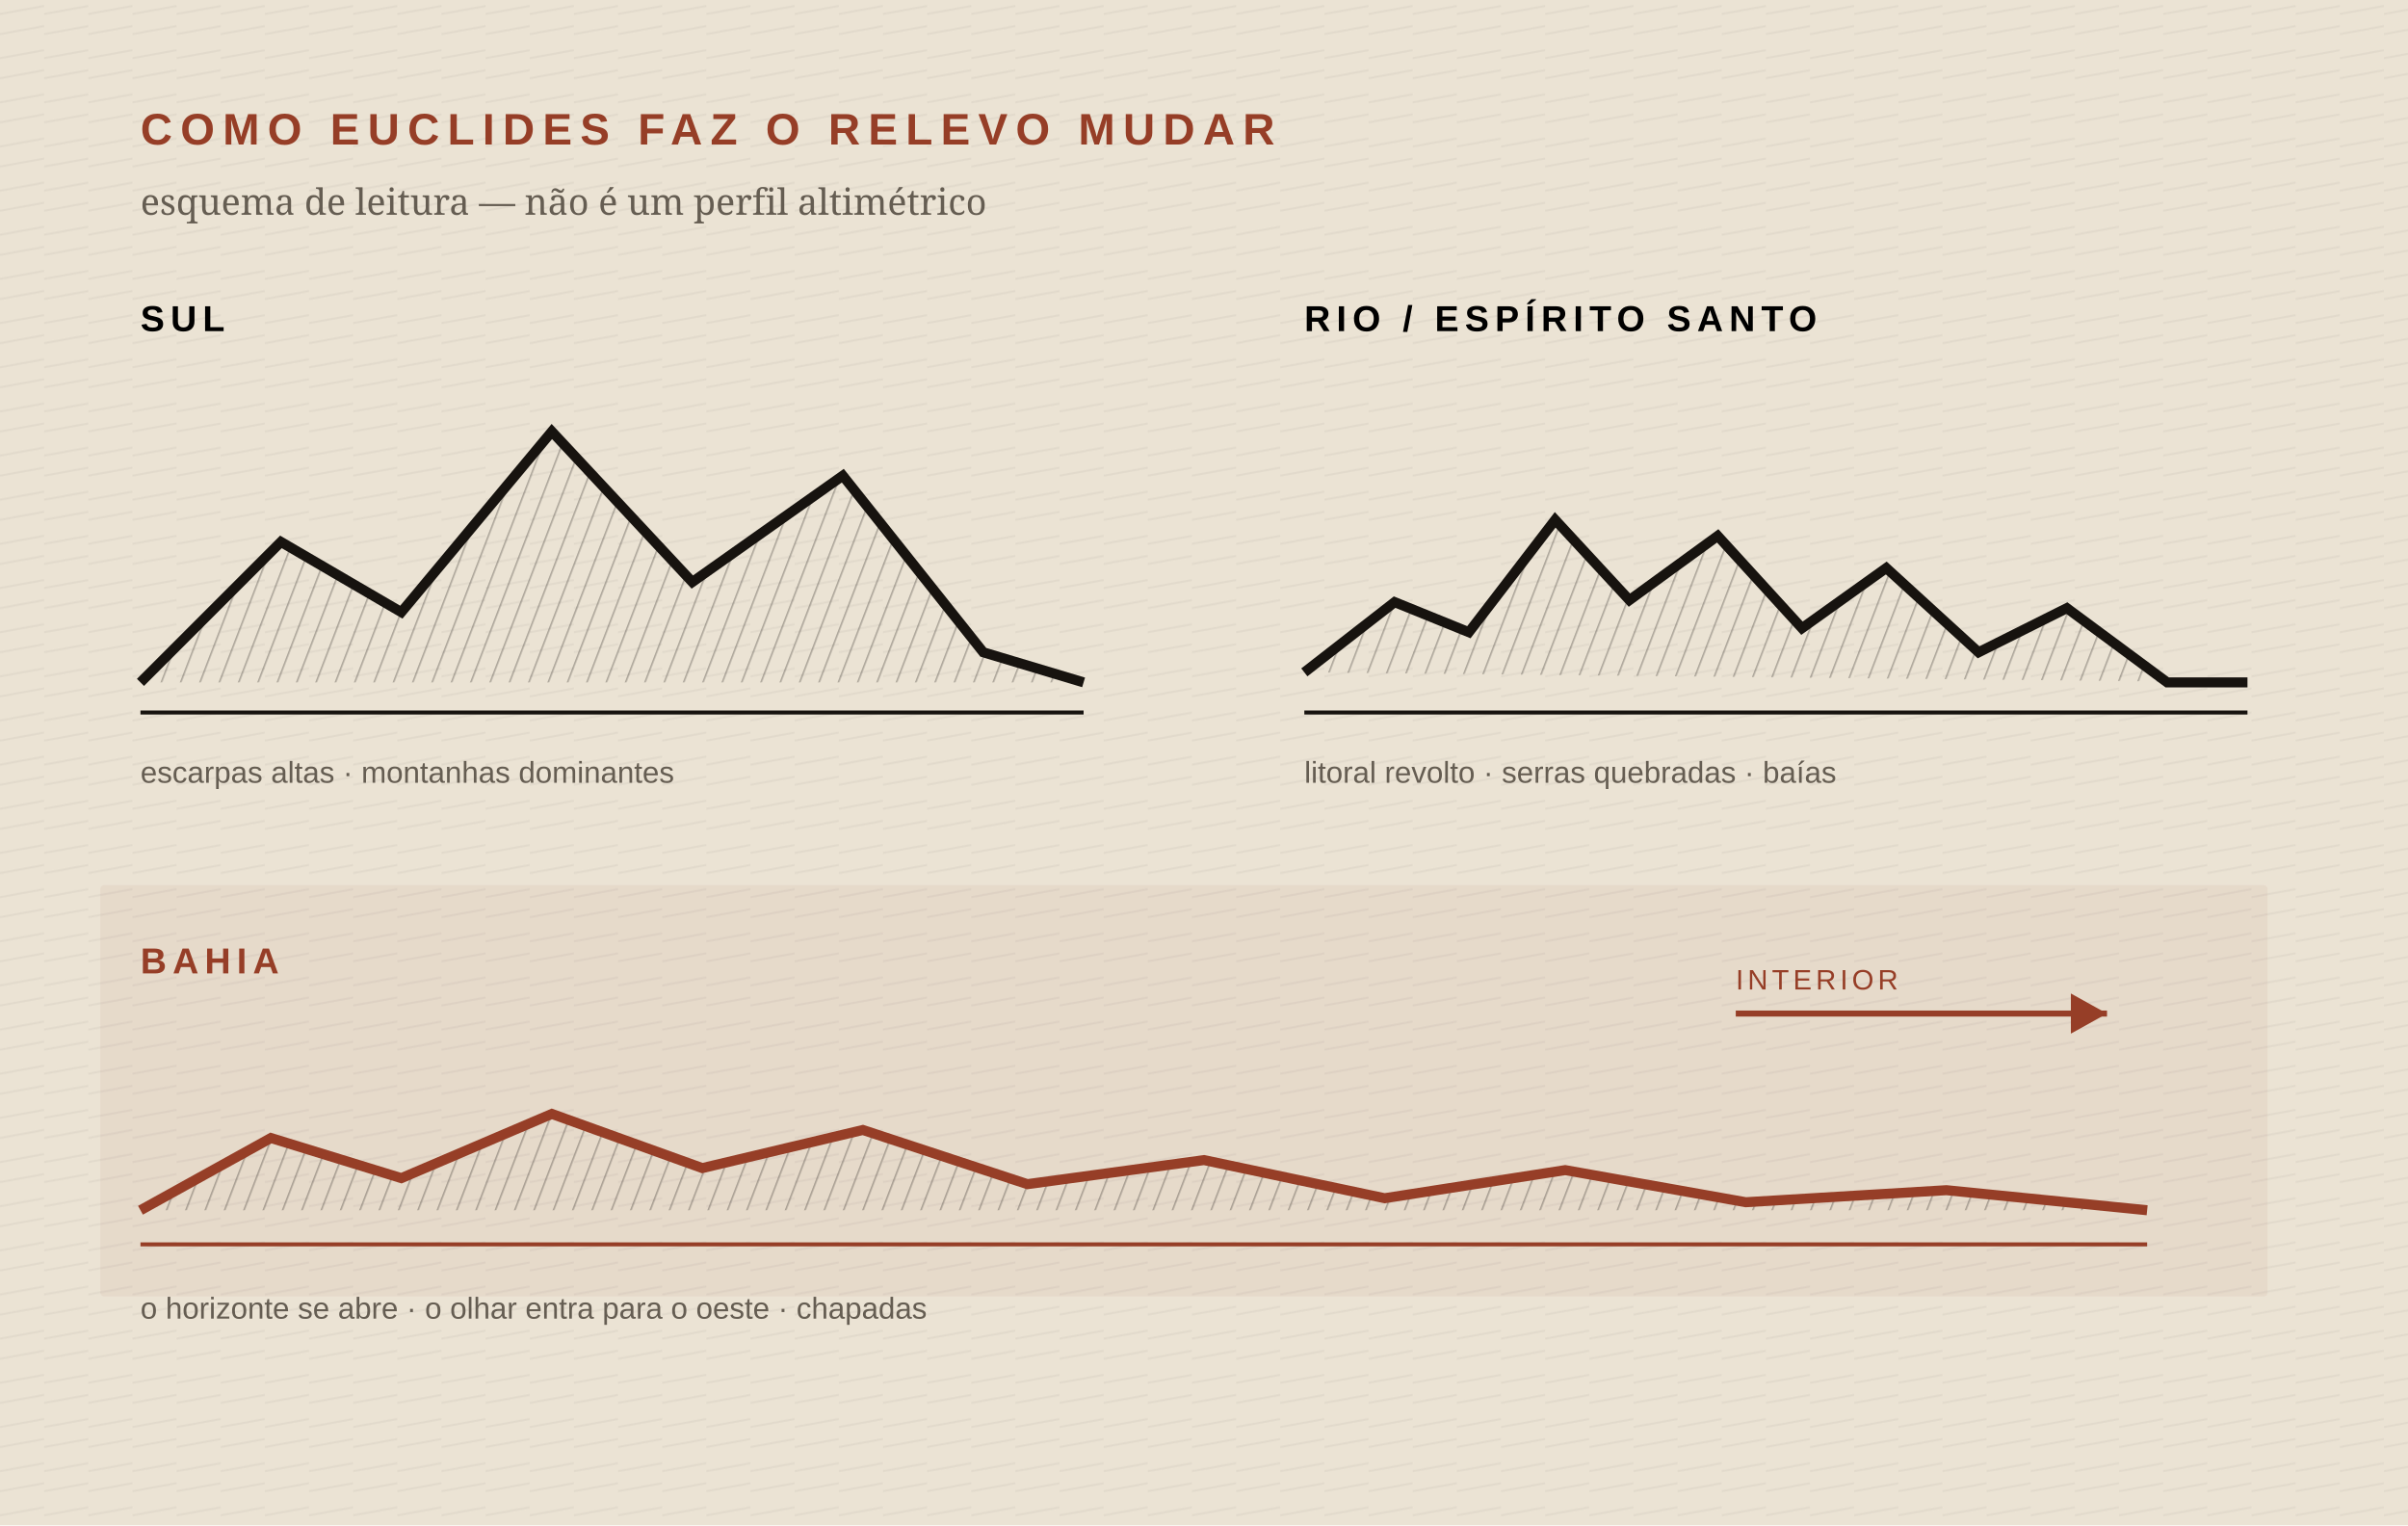
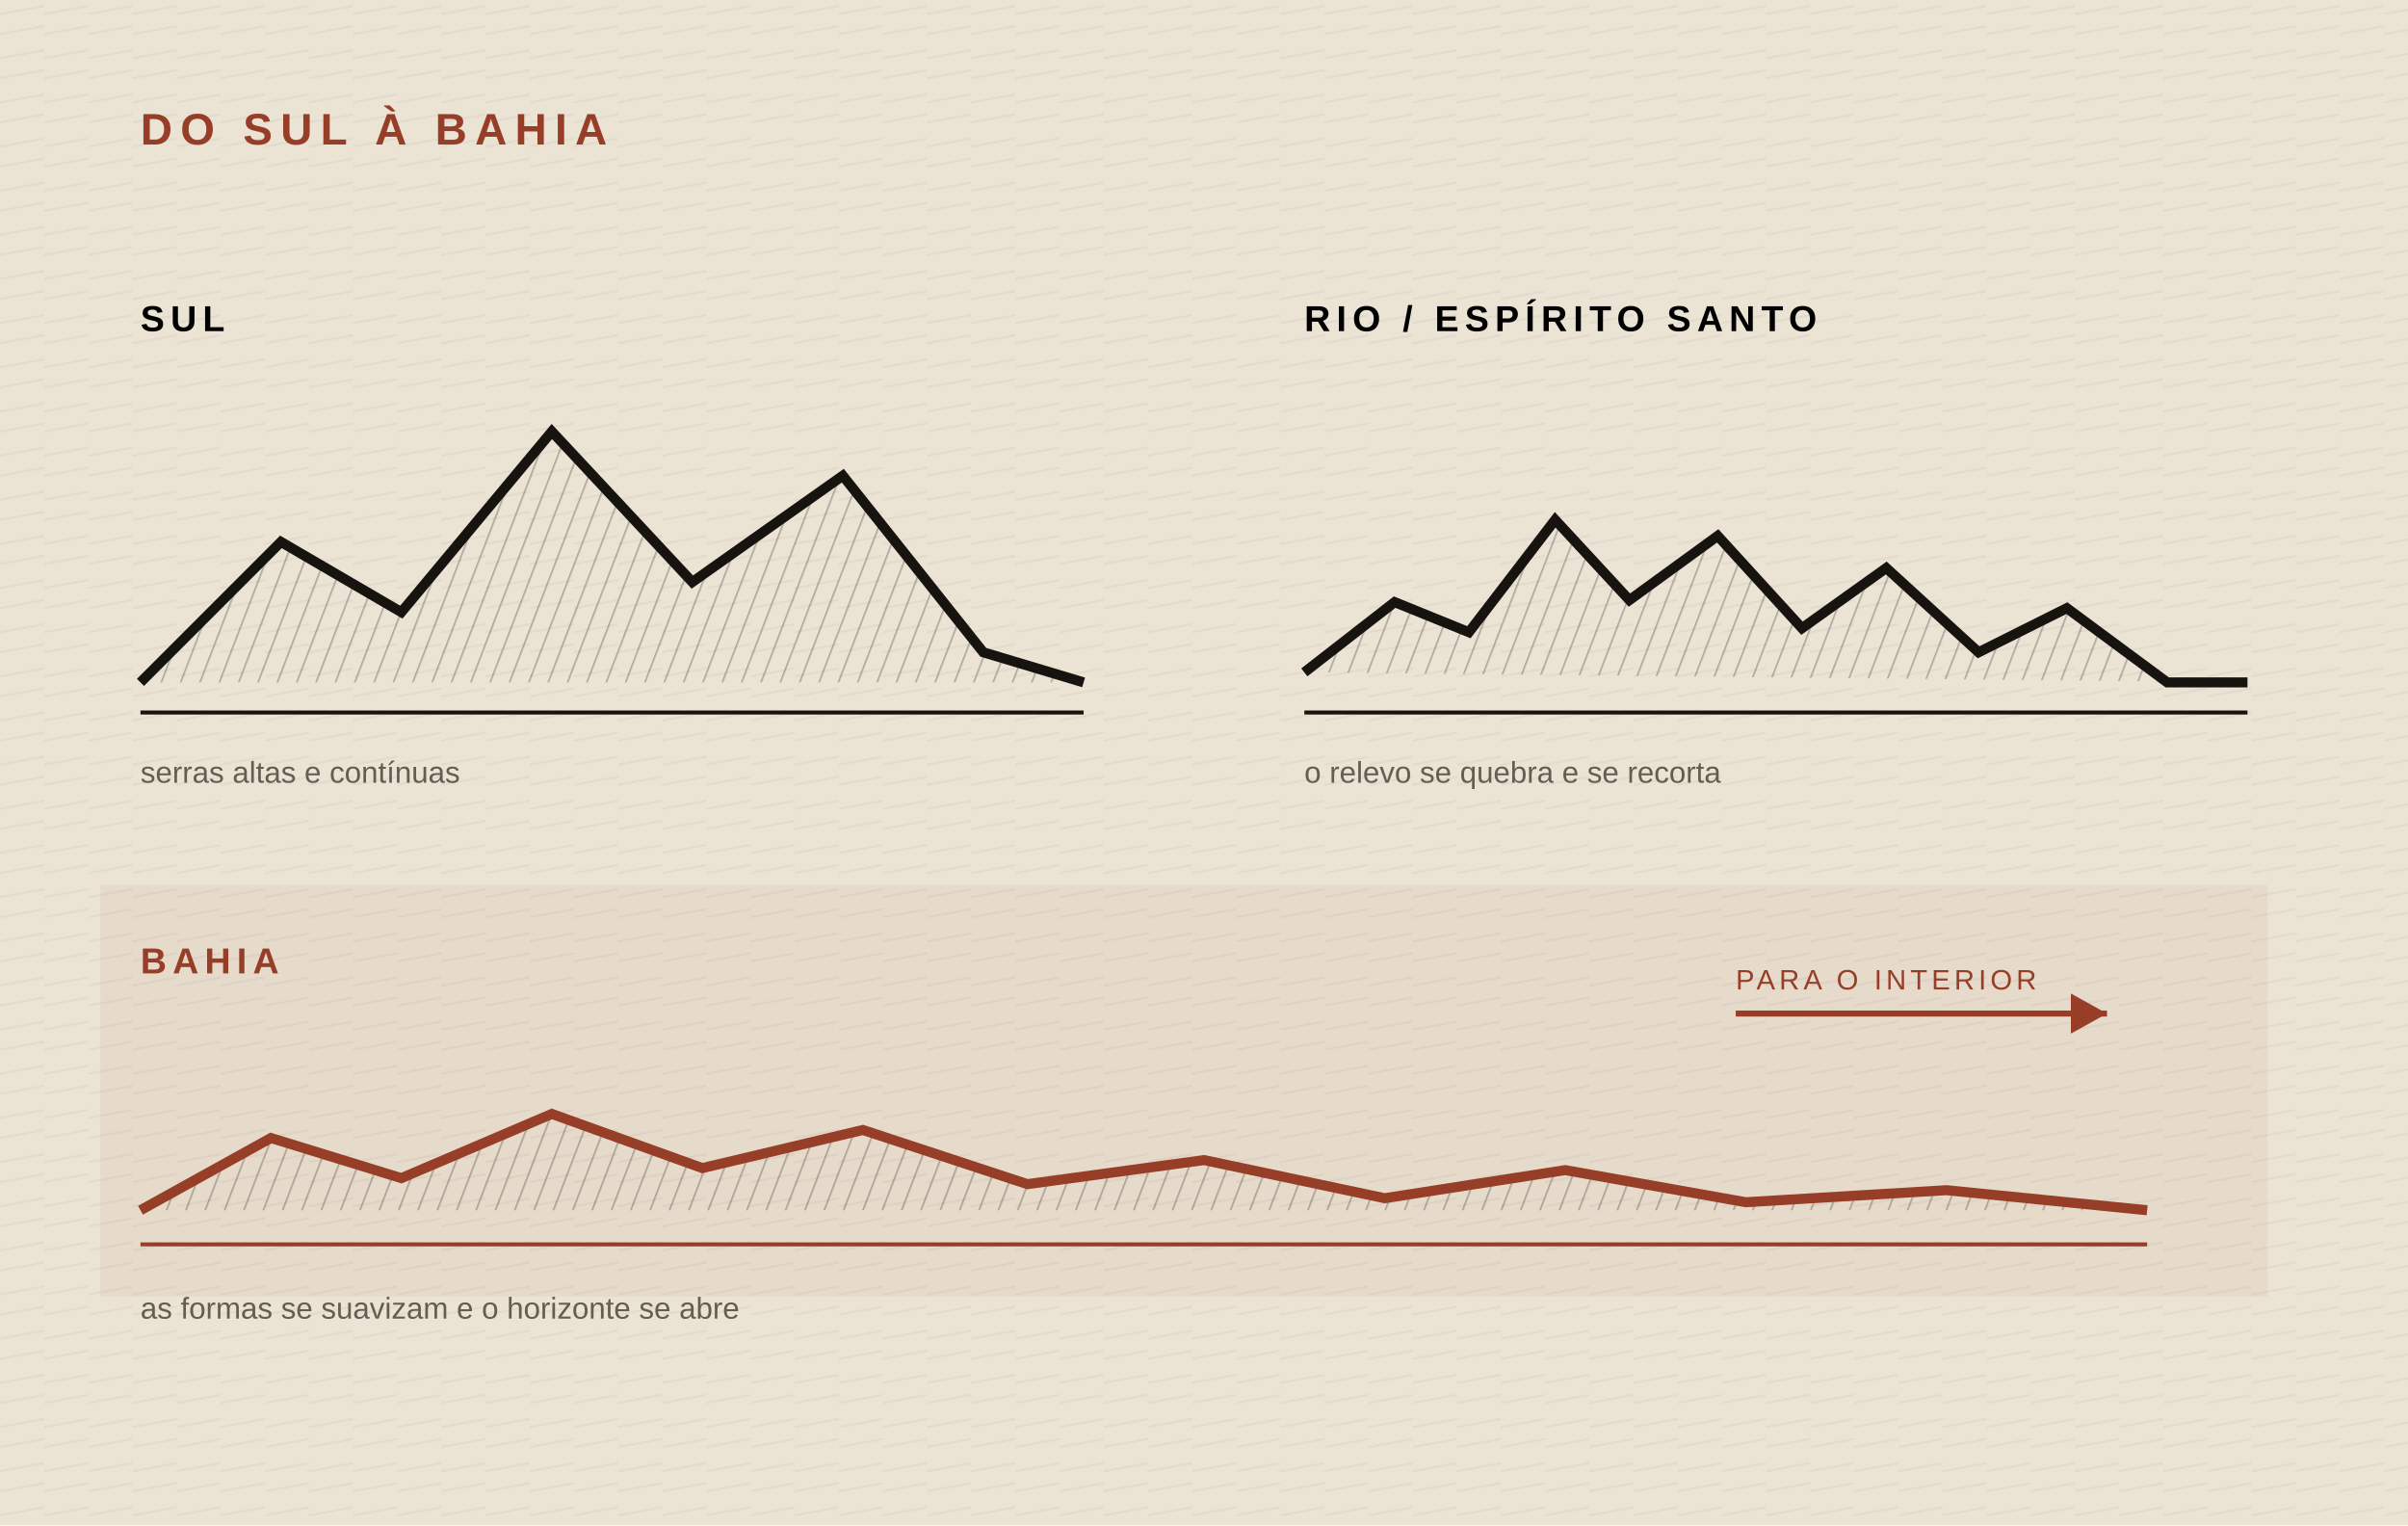
<svg xmlns="http://www.w3.org/2000/svg" viewBox="0 0 1200 760" role="img" aria-labelledby="t d">
  <defs>
    <pattern id="paper" width="22" height="22" patternUnits="userSpaceOnUse">
      <rect width="22" height="22" fill="#ebe3d4" />
      <path d="M0 7L22 3M0 17L22 13" stroke="#17130f" stroke-opacity=".04" />
    </pattern>
    <pattern id="hatch" width="9" height="9" patternUnits="userSpaceOnUse" patternTransform="rotate(21)">
      <line x1="0" y1="0" x2="0" y2="9" stroke="#17130f" stroke-width="1.6" opacity=".28" />
    </pattern>
  </defs>
  <rect width="1200" height="760" fill="url(#paper)" />
-   <text x="70" y="72" font-family="Arial" font-weight="800" font-size="22" letter-spacing="4" fill="#963e27">COMO EUCLIDES FAZ O RELEVO MUDAR</text>
-   <text x="70" y="107" font-family="Georgia" font-size="18" fill="#655d52">esquema de leitura — não é um perfil altimétrico</text>
+   <text x="70" y="72" font-family="Arial" font-weight="800" font-size="22" letter-spacing="4" fill="#963e27">DO SUL À BAHIA</text>
  <g transform="translate(70,165)">
    <text x="0" y="0" font-family="Arial" font-size="18" font-weight="800" letter-spacing="3">SUL</text>
    <path d="M0 175L70 105L130 140L205 50L275 125L350 72L420 160L470 175" fill="url(#hatch)" stroke="#17130f" stroke-width="5" />
    <line x1="0" y1="190" x2="470" y2="190" stroke="#17130f" stroke-width="2" />
-     <text x="0" y="225" font-family="Arial" font-size="15" fill="#655d52">escarpas altas · montanhas dominantes</text>
+     <text x="0" y="225" font-family="Arial" font-size="15" fill="#655d52">serras altas e contínuas</text>
  </g>
  <g transform="translate(650,165)">
    <text x="0" y="0" font-family="Arial" font-size="18" font-weight="800" letter-spacing="3">RIO / ESPÍRITO SANTO</text>
    <path d="M0 170L45 135L82 150L125 94L162 134L206 102L248 148L290 118L336 160L380 138L430 175L470 175" fill="url(#hatch)" stroke="#17130f" stroke-width="5" />
    <line x1="0" y1="190" x2="470" y2="190" stroke="#17130f" stroke-width="2" />
-     <text x="0" y="225" font-family="Arial" font-size="15" fill="#655d52">litoral revolto · serras quebradas · baías</text>
+     <text x="0" y="225" font-family="Arial" font-size="15" fill="#655d52">o relevo se quebra e se recorta</text>
  </g>
  <g transform="translate(70,485)">
-     <rect x="-20" y="-44" width="1080" height="205" rx="2" fill="#963e27" opacity=".055" />
+     <rect x="-20" y="-44" width="1080" height="205" fill="#963e27" opacity=".055" />
    <text x="0" y="0" font-family="Arial" font-size="18" font-weight="800" letter-spacing="3" fill="#963e27">BAHIA</text>
    <path d="M0 118L65 82L130 102L205 70L280 97L360 78L442 105L530 93L620 112L710 98L800 114L900 108L1000 118" fill="url(#hatch)" stroke="#963e27" stroke-width="5" />
    <line x1="0" y1="135" x2="1000" y2="135" stroke="#963e27" stroke-width="2" />
-     <text x="0" y="172" font-family="Arial" font-size="15" fill="#655d52">o horizonte se abre · o olhar entra para o oeste · chapadas</text>
+     <text x="0" y="172" font-family="Arial" font-size="15" fill="#655d52">as formas se suavizam e o horizonte se abre</text>
    <path d="M795 20H980" stroke="#963e27" stroke-width="3" />
    <path d="M980 20l-18-10v20z" fill="#963e27" />
-     <text x="795" y="8" font-family="Arial" font-size="14" letter-spacing="2" fill="#963e27">INTERIOR</text>
+     <text x="795" y="8" font-family="Arial" font-size="14" letter-spacing="2" fill="#963e27">PARA O INTERIOR</text>
  </g>
</svg>
